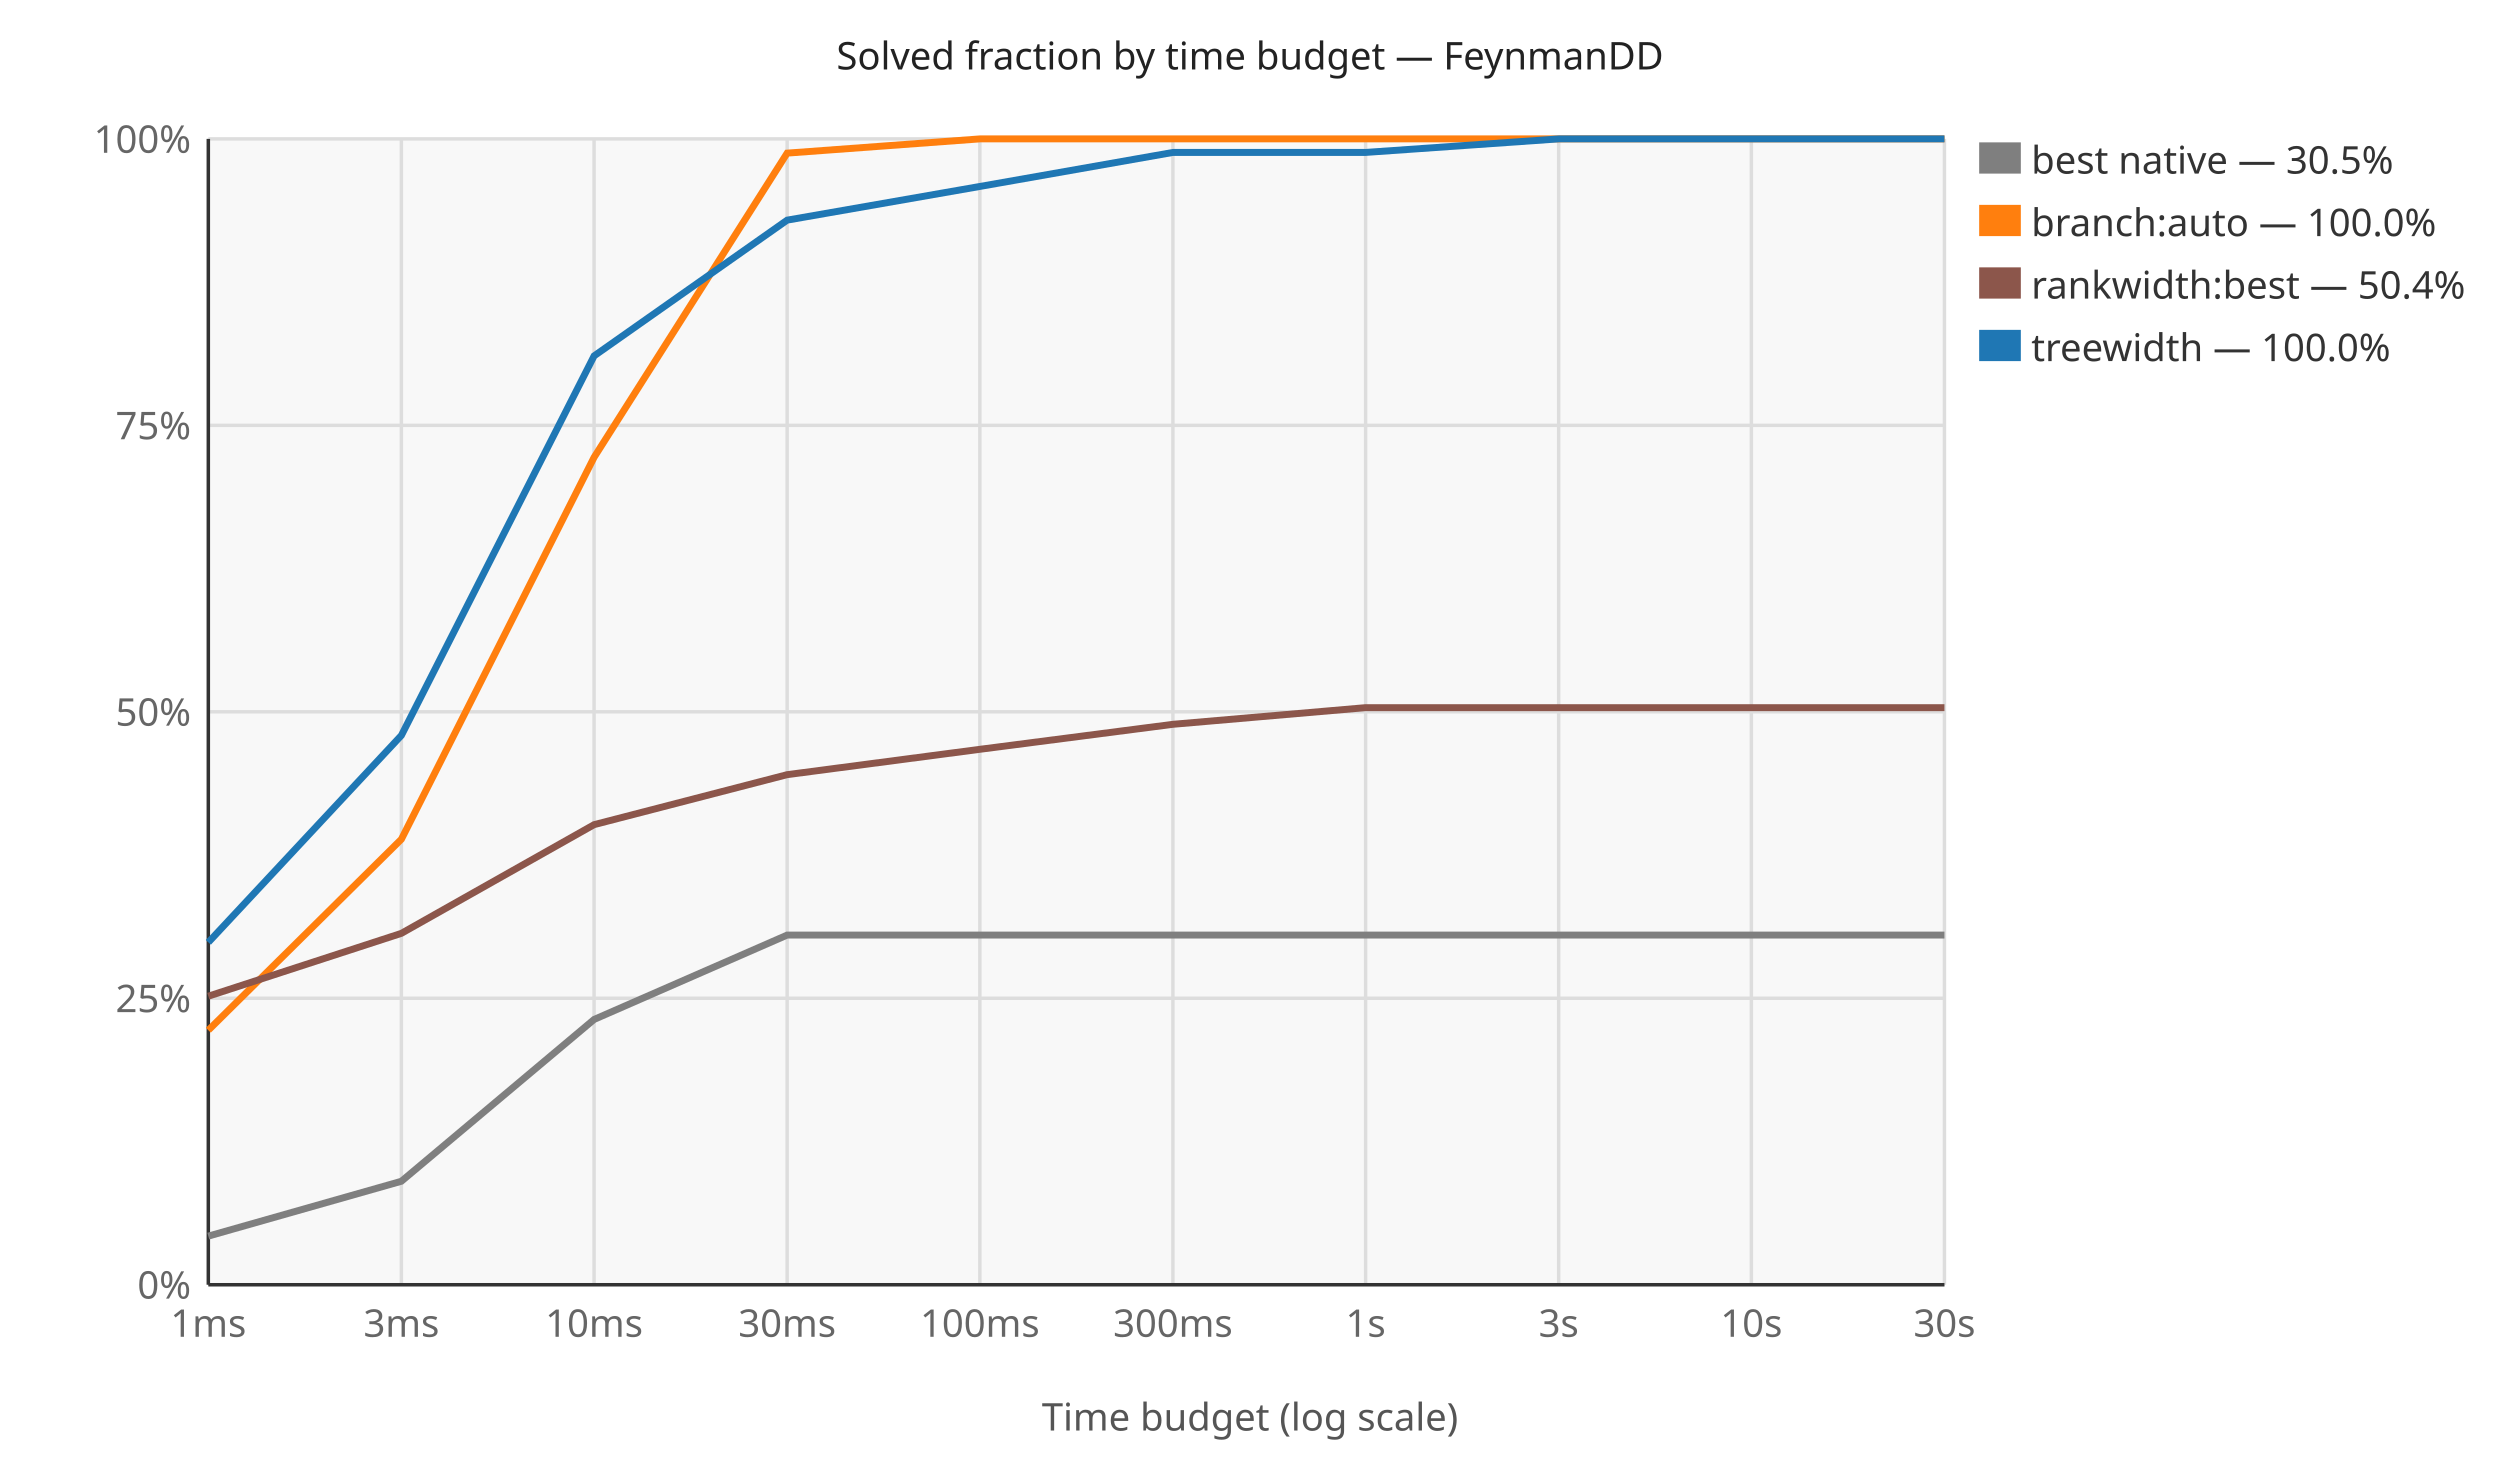
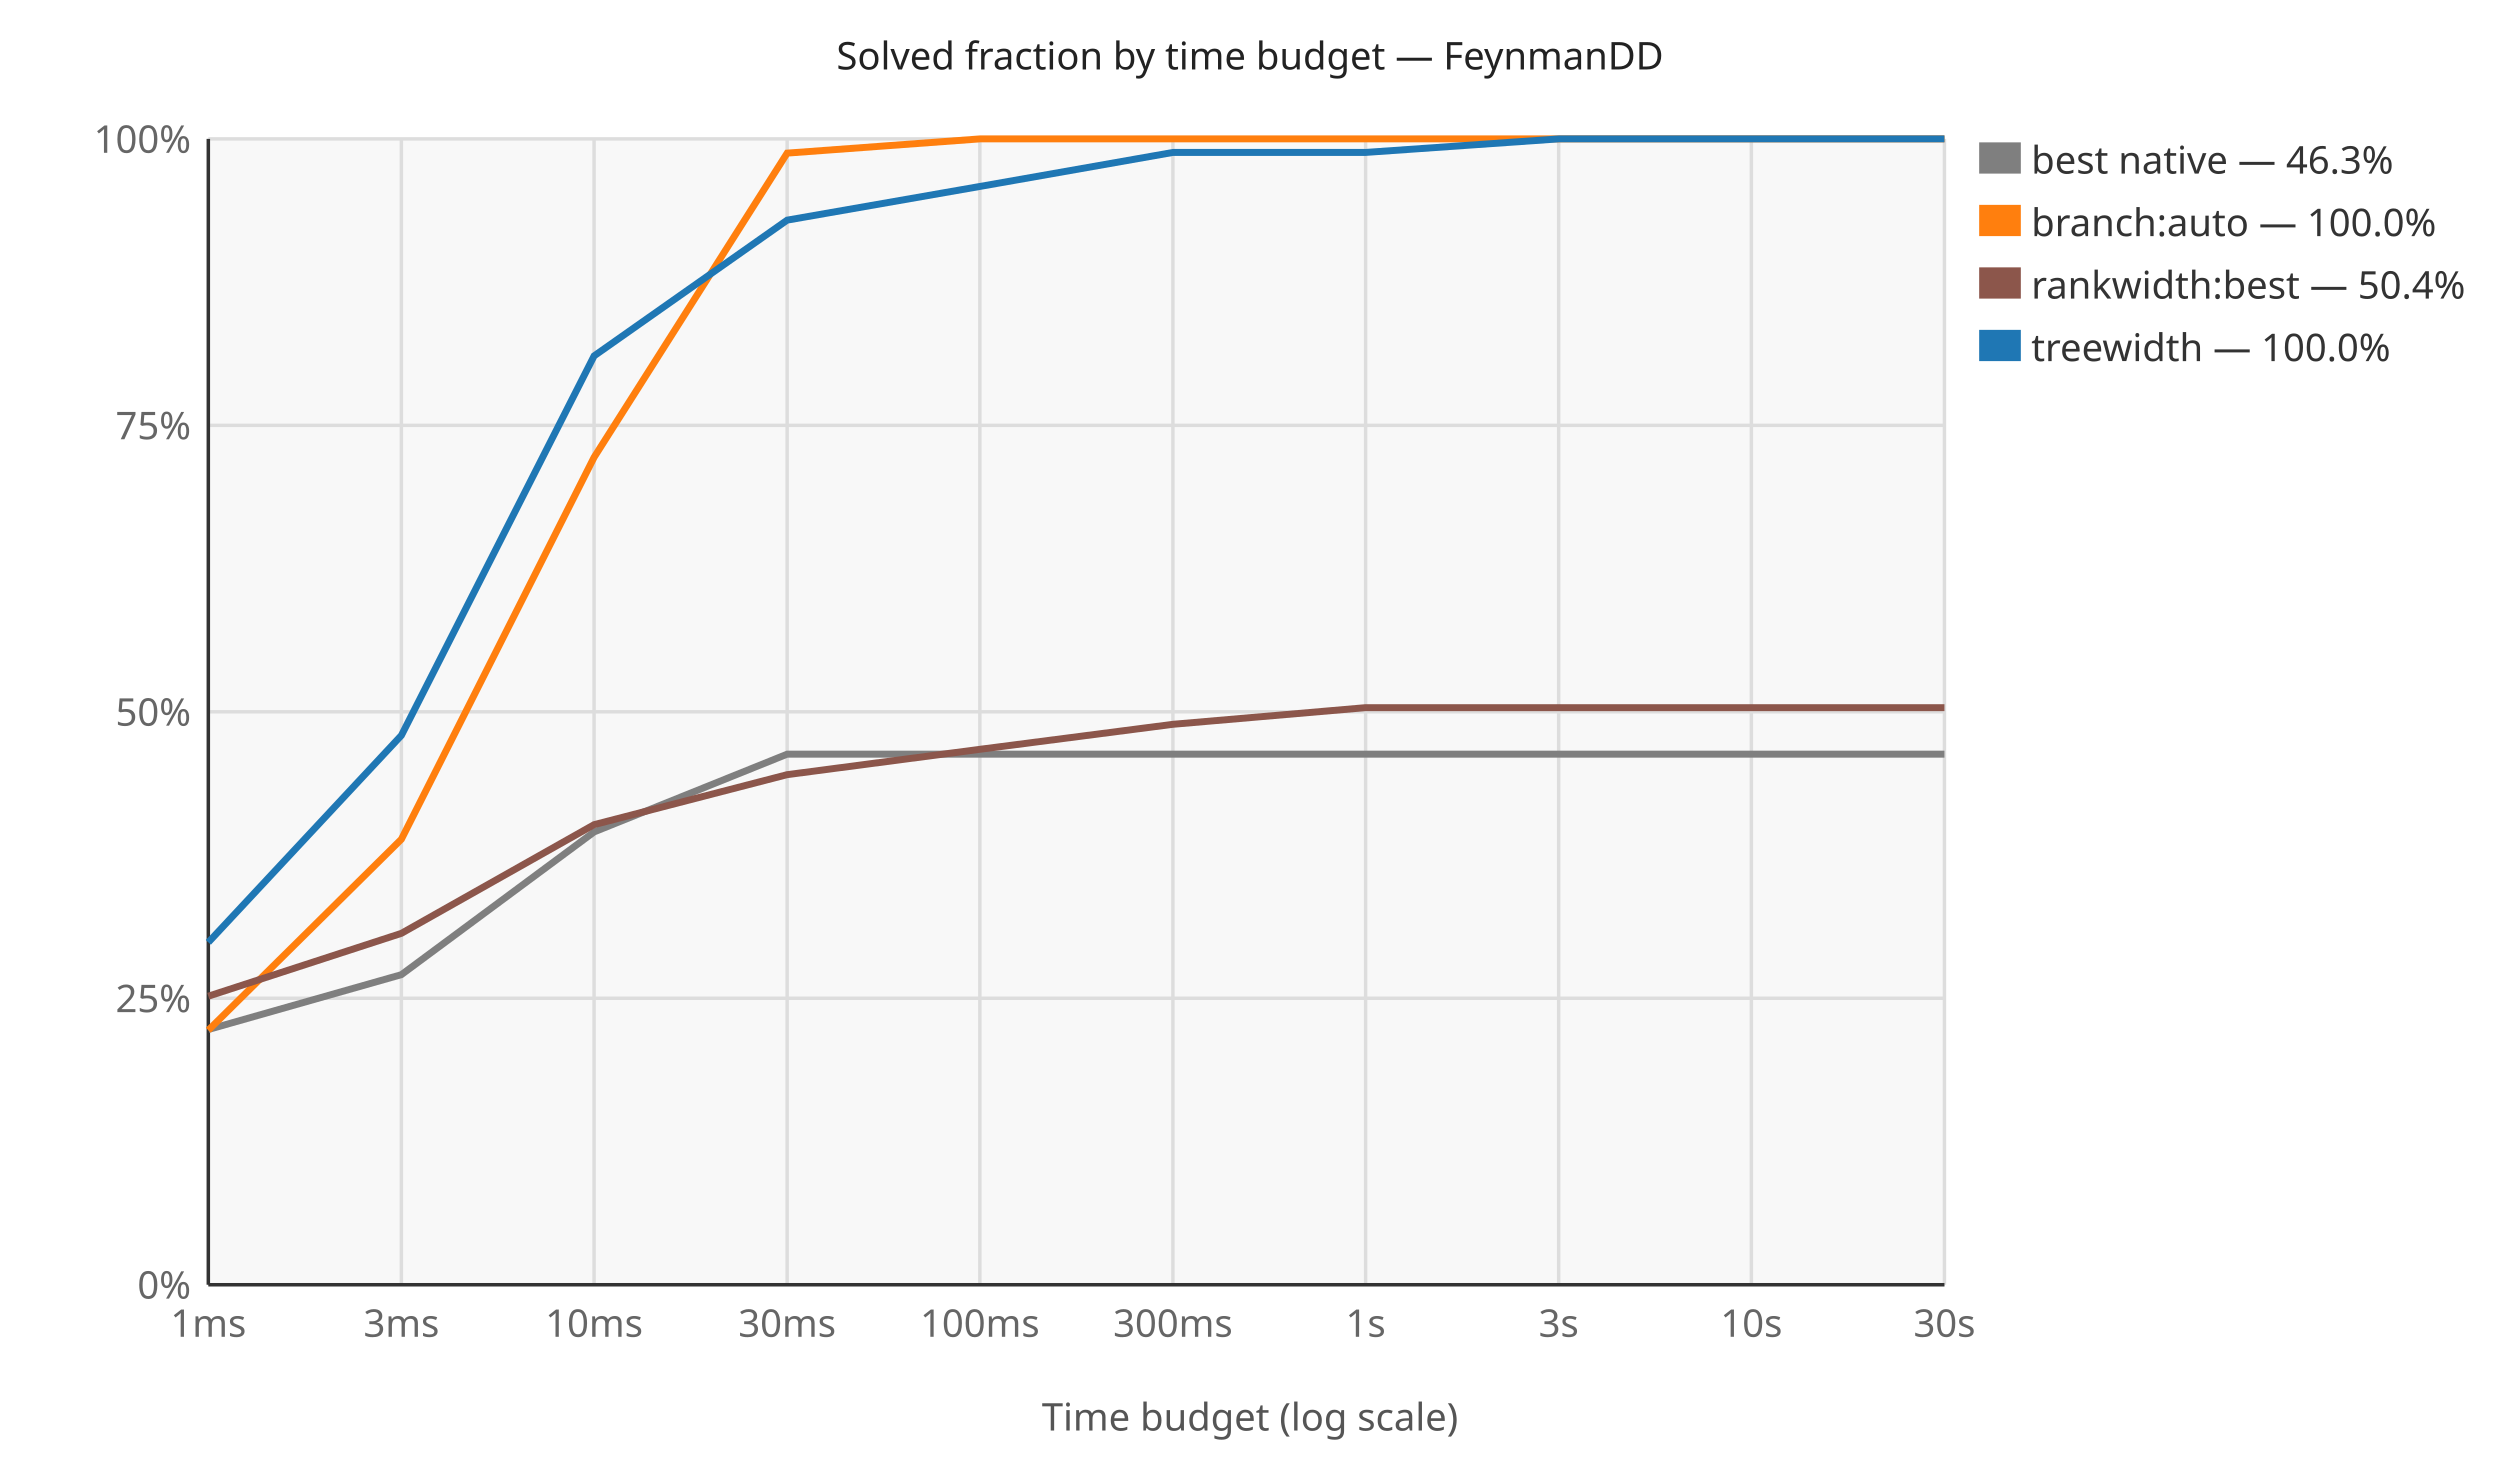
<svg xmlns="http://www.w3.org/2000/svg" width="720" height="420" viewBox="0 0 720 420">
  <style>text{font-family:sans-serif;font-size:11px;}</style>
  <rect x="60.0" y="40.0" width="500.0" height="330.0" fill="#f8f8f8" opacity="1.00" />
  <line x1="60.0" y1="370.0" x2="560.0" y2="370.0" stroke="#ddd" stroke-width="1.0" />
  <text x="55.0" y="374.0" text-anchor="end" fill="#666" font-size="10">0%</text>
  <line x1="60.0" y1="287.5" x2="560.0" y2="287.5" stroke="#ddd" stroke-width="1.0" />
  <text x="55.0" y="291.5" text-anchor="end" fill="#666" font-size="10">25%</text>
  <line x1="60.0" y1="205.0" x2="560.0" y2="205.0" stroke="#ddd" stroke-width="1.0" />
  <text x="55.0" y="209.0" text-anchor="end" fill="#666" font-size="10">50%</text>
  <line x1="60.0" y1="122.5" x2="560.0" y2="122.5" stroke="#ddd" stroke-width="1.0" />
  <text x="55.0" y="126.5" text-anchor="end" fill="#666" font-size="10">75%</text>
  <line x1="60.0" y1="40.0" x2="560.0" y2="40.0" stroke="#ddd" stroke-width="1.0" />
  <text x="55.0" y="44.0" text-anchor="end" fill="#666" font-size="10">100%</text>
  <line x1="60.0" y1="40.0" x2="60.0" y2="370.0" stroke="#ddd" stroke-width="1.0" />
  <text x="60.0" y="385.0" text-anchor="middle" fill="#666" font-size="10">1ms</text>
  <line x1="115.6" y1="40.0" x2="115.6" y2="370.0" stroke="#ddd" stroke-width="1.0" />
  <text x="115.6" y="385.0" text-anchor="middle" fill="#666" font-size="10">3ms</text>
  <line x1="171.1" y1="40.0" x2="171.1" y2="370.0" stroke="#ddd" stroke-width="1.0" />
  <text x="171.1" y="385.0" text-anchor="middle" fill="#666" font-size="10">10ms</text>
  <line x1="226.7" y1="40.0" x2="226.7" y2="370.0" stroke="#ddd" stroke-width="1.0" />
  <text x="226.7" y="385.0" text-anchor="middle" fill="#666" font-size="10">30ms</text>
  <line x1="282.2" y1="40.0" x2="282.2" y2="370.0" stroke="#ddd" stroke-width="1.0" />
  <text x="282.2" y="385.0" text-anchor="middle" fill="#666" font-size="10">100ms</text>
  <line x1="337.8" y1="40.0" x2="337.8" y2="370.0" stroke="#ddd" stroke-width="1.0" />
  <text x="337.8" y="385.0" text-anchor="middle" fill="#666" font-size="10">300ms</text>
  <line x1="393.3" y1="40.0" x2="393.3" y2="370.0" stroke="#ddd" stroke-width="1.0" />
  <text x="393.3" y="385.0" text-anchor="middle" fill="#666" font-size="10">1s</text>
  <line x1="448.9" y1="40.0" x2="448.9" y2="370.0" stroke="#ddd" stroke-width="1.0" />
  <text x="448.9" y="385.0" text-anchor="middle" fill="#666" font-size="10">3s</text>
  <line x1="504.4" y1="40.0" x2="504.4" y2="370.0" stroke="#ddd" stroke-width="1.0" />
  <text x="504.4" y="385.0" text-anchor="middle" fill="#666" font-size="10">10s</text>
  <line x1="560.0" y1="40.0" x2="560.0" y2="370.0" stroke="#ddd" stroke-width="1.0" />
  <text x="560.0" y="385.0" text-anchor="middle" fill="#666" font-size="10">30s</text>
  <line x1="60.0" y1="40.0" x2="60.0" y2="370.0" stroke="#333" stroke-width="1.0" />
  <line x1="60.0" y1="370.0" x2="560.0" y2="370.0" stroke="#333" stroke-width="1.0" />
-   <polyline points="60.0,356.0 115.6,340.2 171.1,293.6 226.7,269.3 282.2,269.3 337.8,269.3 393.3,269.3 448.9,269.3 504.4,269.3 560.0,269.3" stroke="#7f7f7f" stroke-width="2.0" fill="none" />
+   <polyline points="60.0,296.5 115.6,280.7 171.1,239.6 226.7,217.2 282.2,217.2 337.8,217.2 393.3,217.2 448.9,217.2 504.4,217.2 560.0,217.2" stroke="#7f7f7f" stroke-width="2.0" fill="none" />
  <rect x="570.0" y="41.0" width="12.0" height="9.0" fill="#7f7f7f" opacity="1.00" />
-   <text x="585.0" y="50.0" text-anchor="start" fill="#333" font-size="10">best native — 30.5%</text>
+   <text x="585.0" y="50.0" text-anchor="start" fill="#333" font-size="10">best native — 46.3%</text>
  <polyline points="60.0,296.7 115.6,241.7 171.1,131.7 226.7,44.1 282.2,40.0 337.8,40.0 393.3,40.0 448.9,40.0 504.4,40.0 560.0,40.0" stroke="#ff7f0e" stroke-width="2.0" fill="none" />
  <rect x="570.0" y="59.0" width="12.0" height="9.0" fill="#ff7f0e" opacity="1.00" />
  <text x="585.0" y="68.0" text-anchor="start" fill="#333" font-size="10">branch:auto — 100.0%</text>
  <polyline points="60.0,286.9 115.6,268.8 171.1,237.5 226.7,223.1 282.2,215.8 337.8,208.6 393.3,203.8 448.9,203.8 504.4,203.8 560.0,203.8" stroke="#8c564b" stroke-width="2.0" fill="none" />
  <rect x="570.0" y="77.0" width="12.0" height="9.0" fill="#8c564b" opacity="1.00" />
  <text x="585.0" y="86.0" text-anchor="start" fill="#333" font-size="10">rankwidth:best — 50.4%</text>
  <polyline points="60.0,271.4 115.6,211.8 171.1,102.5 226.7,63.4 282.2,53.7 337.8,43.9 393.3,43.9 448.9,40.0 504.4,40.0 560.0,40.0" stroke="#1f77b4" stroke-width="2.0" fill="none" />
  <rect x="570.0" y="95.0" width="12.0" height="9.0" fill="#1f77b4" opacity="1.00" />
  <text x="585.0" y="104.0" text-anchor="start" fill="#333" font-size="10">treewidth — 100.0%</text>
  <text x="360.0" y="20.0" text-anchor="middle" fill="#222" font-size="13">Solved fraction by time budget — FeynmanDD</text>
  <text x="360.0" y="412.0" text-anchor="middle" fill="#555" font-size="10">Time budget (log scale)</text>
</svg>
